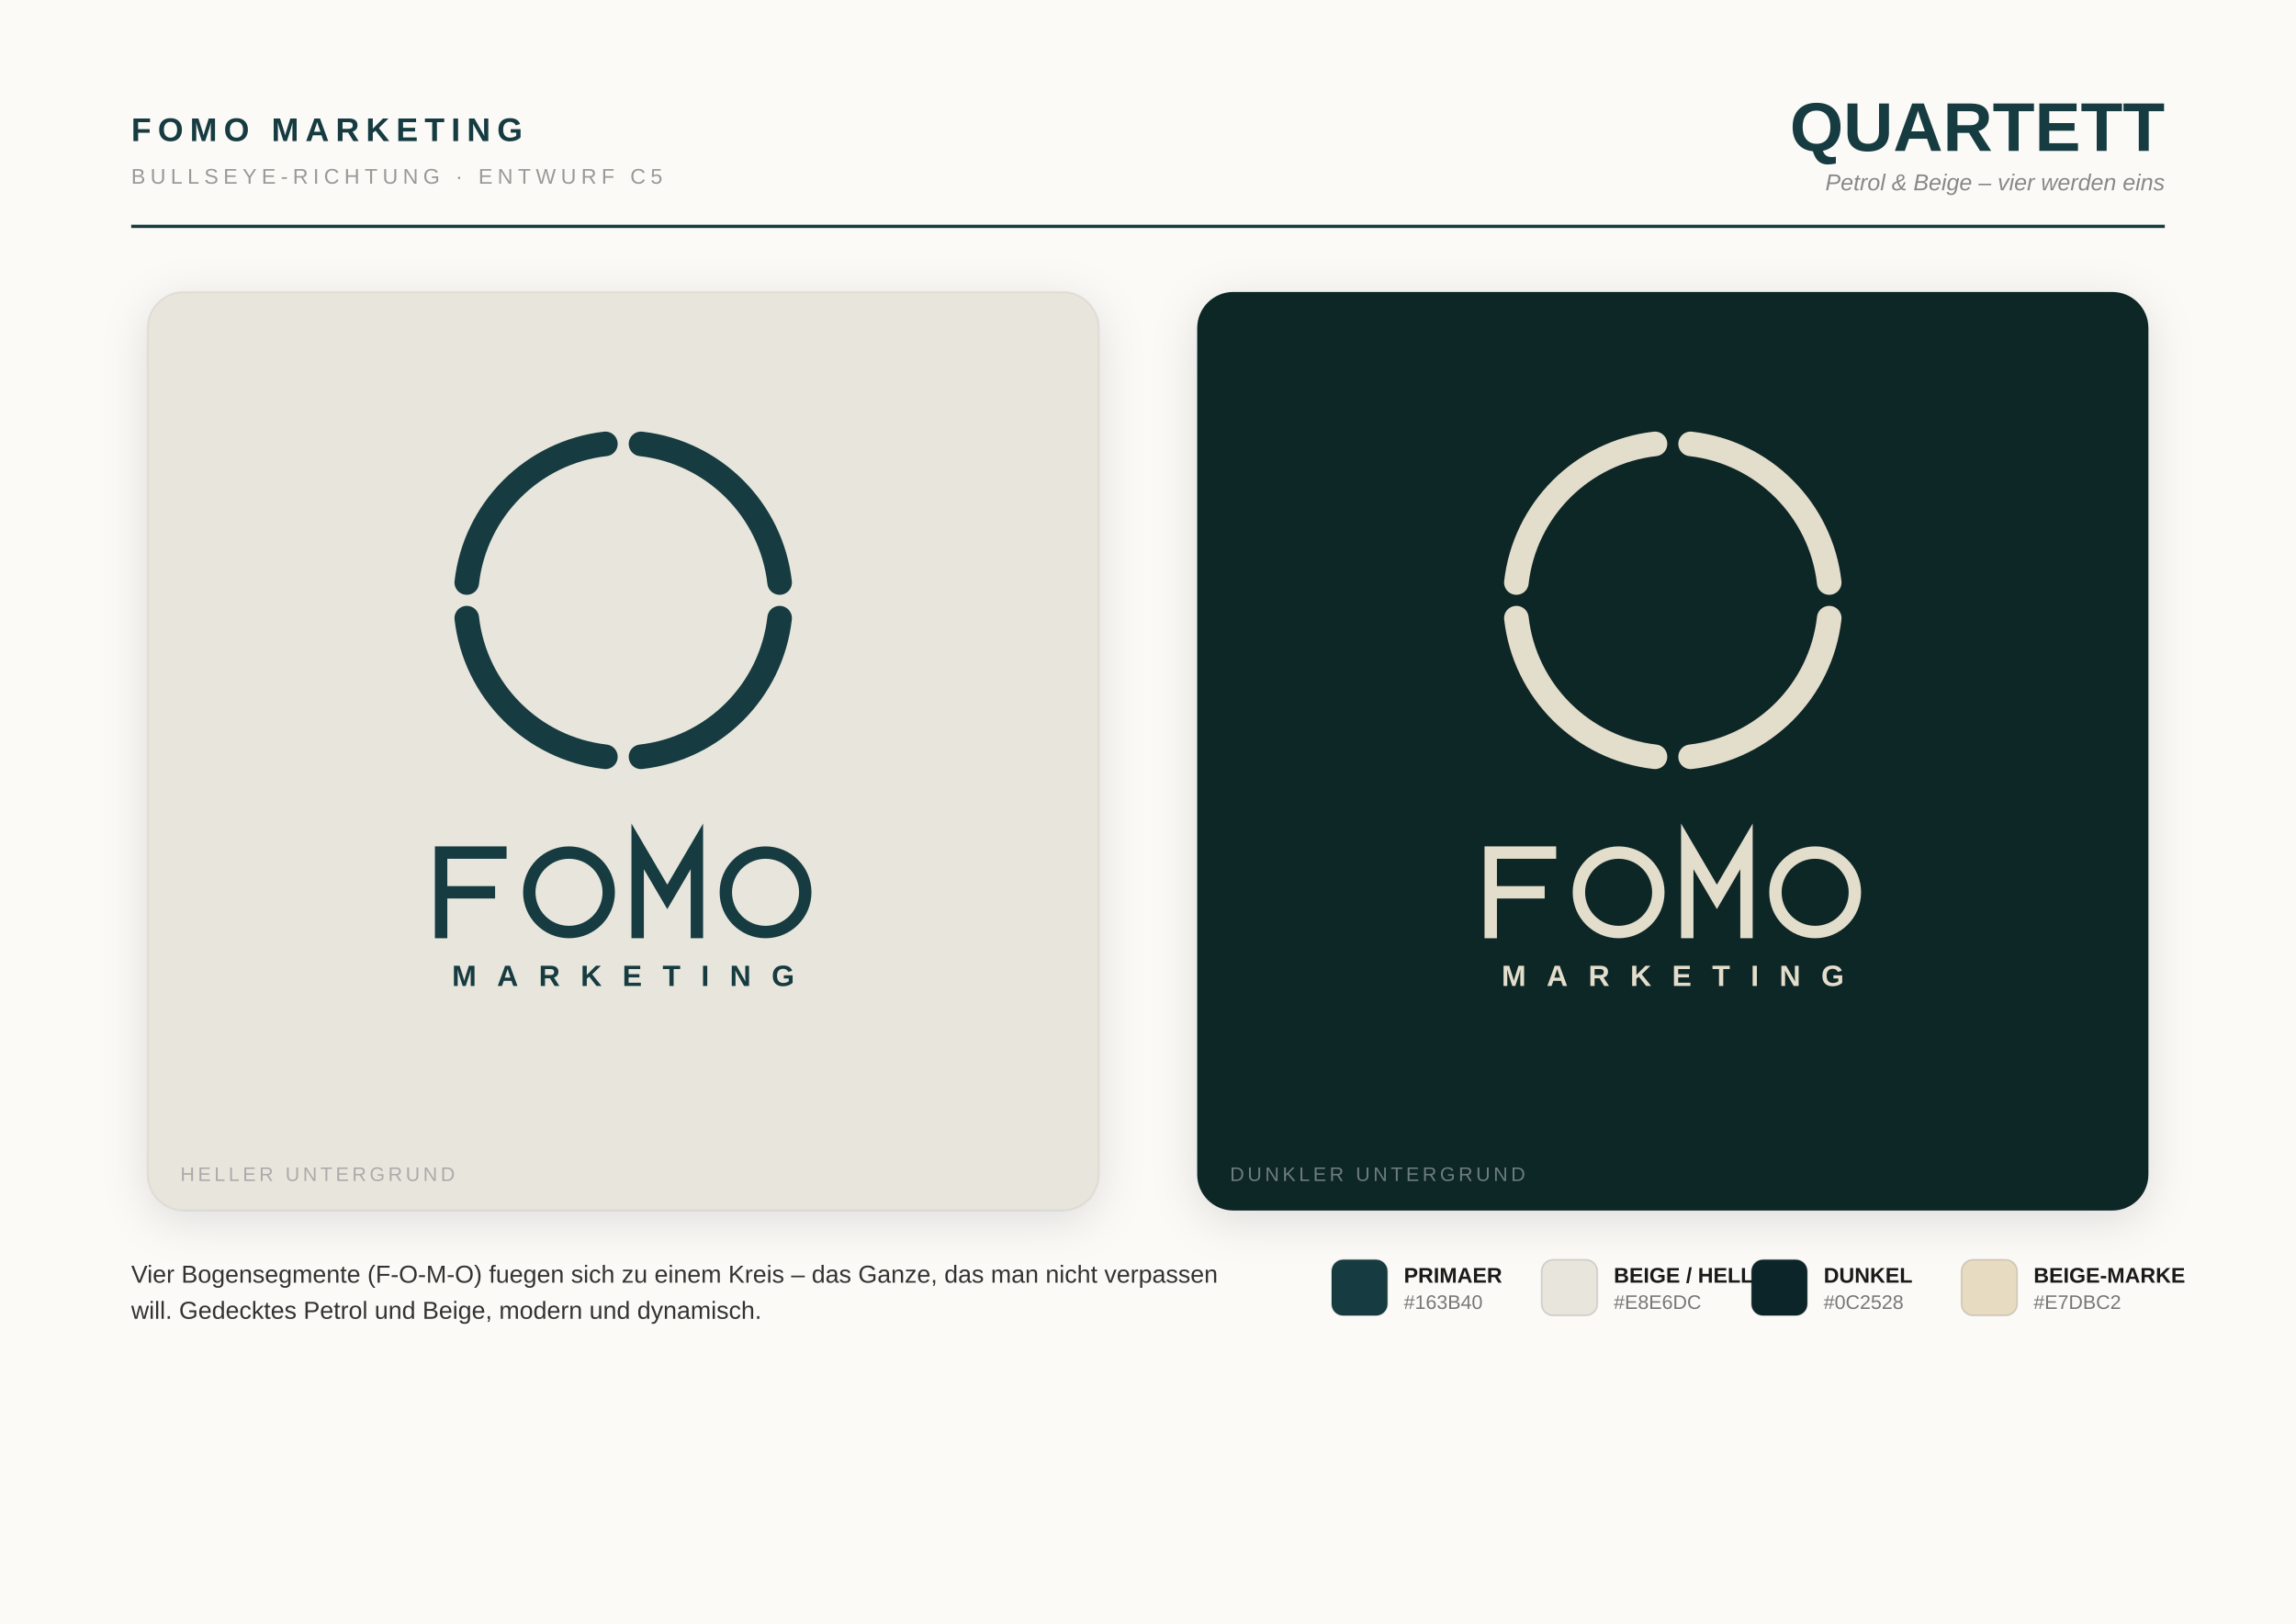
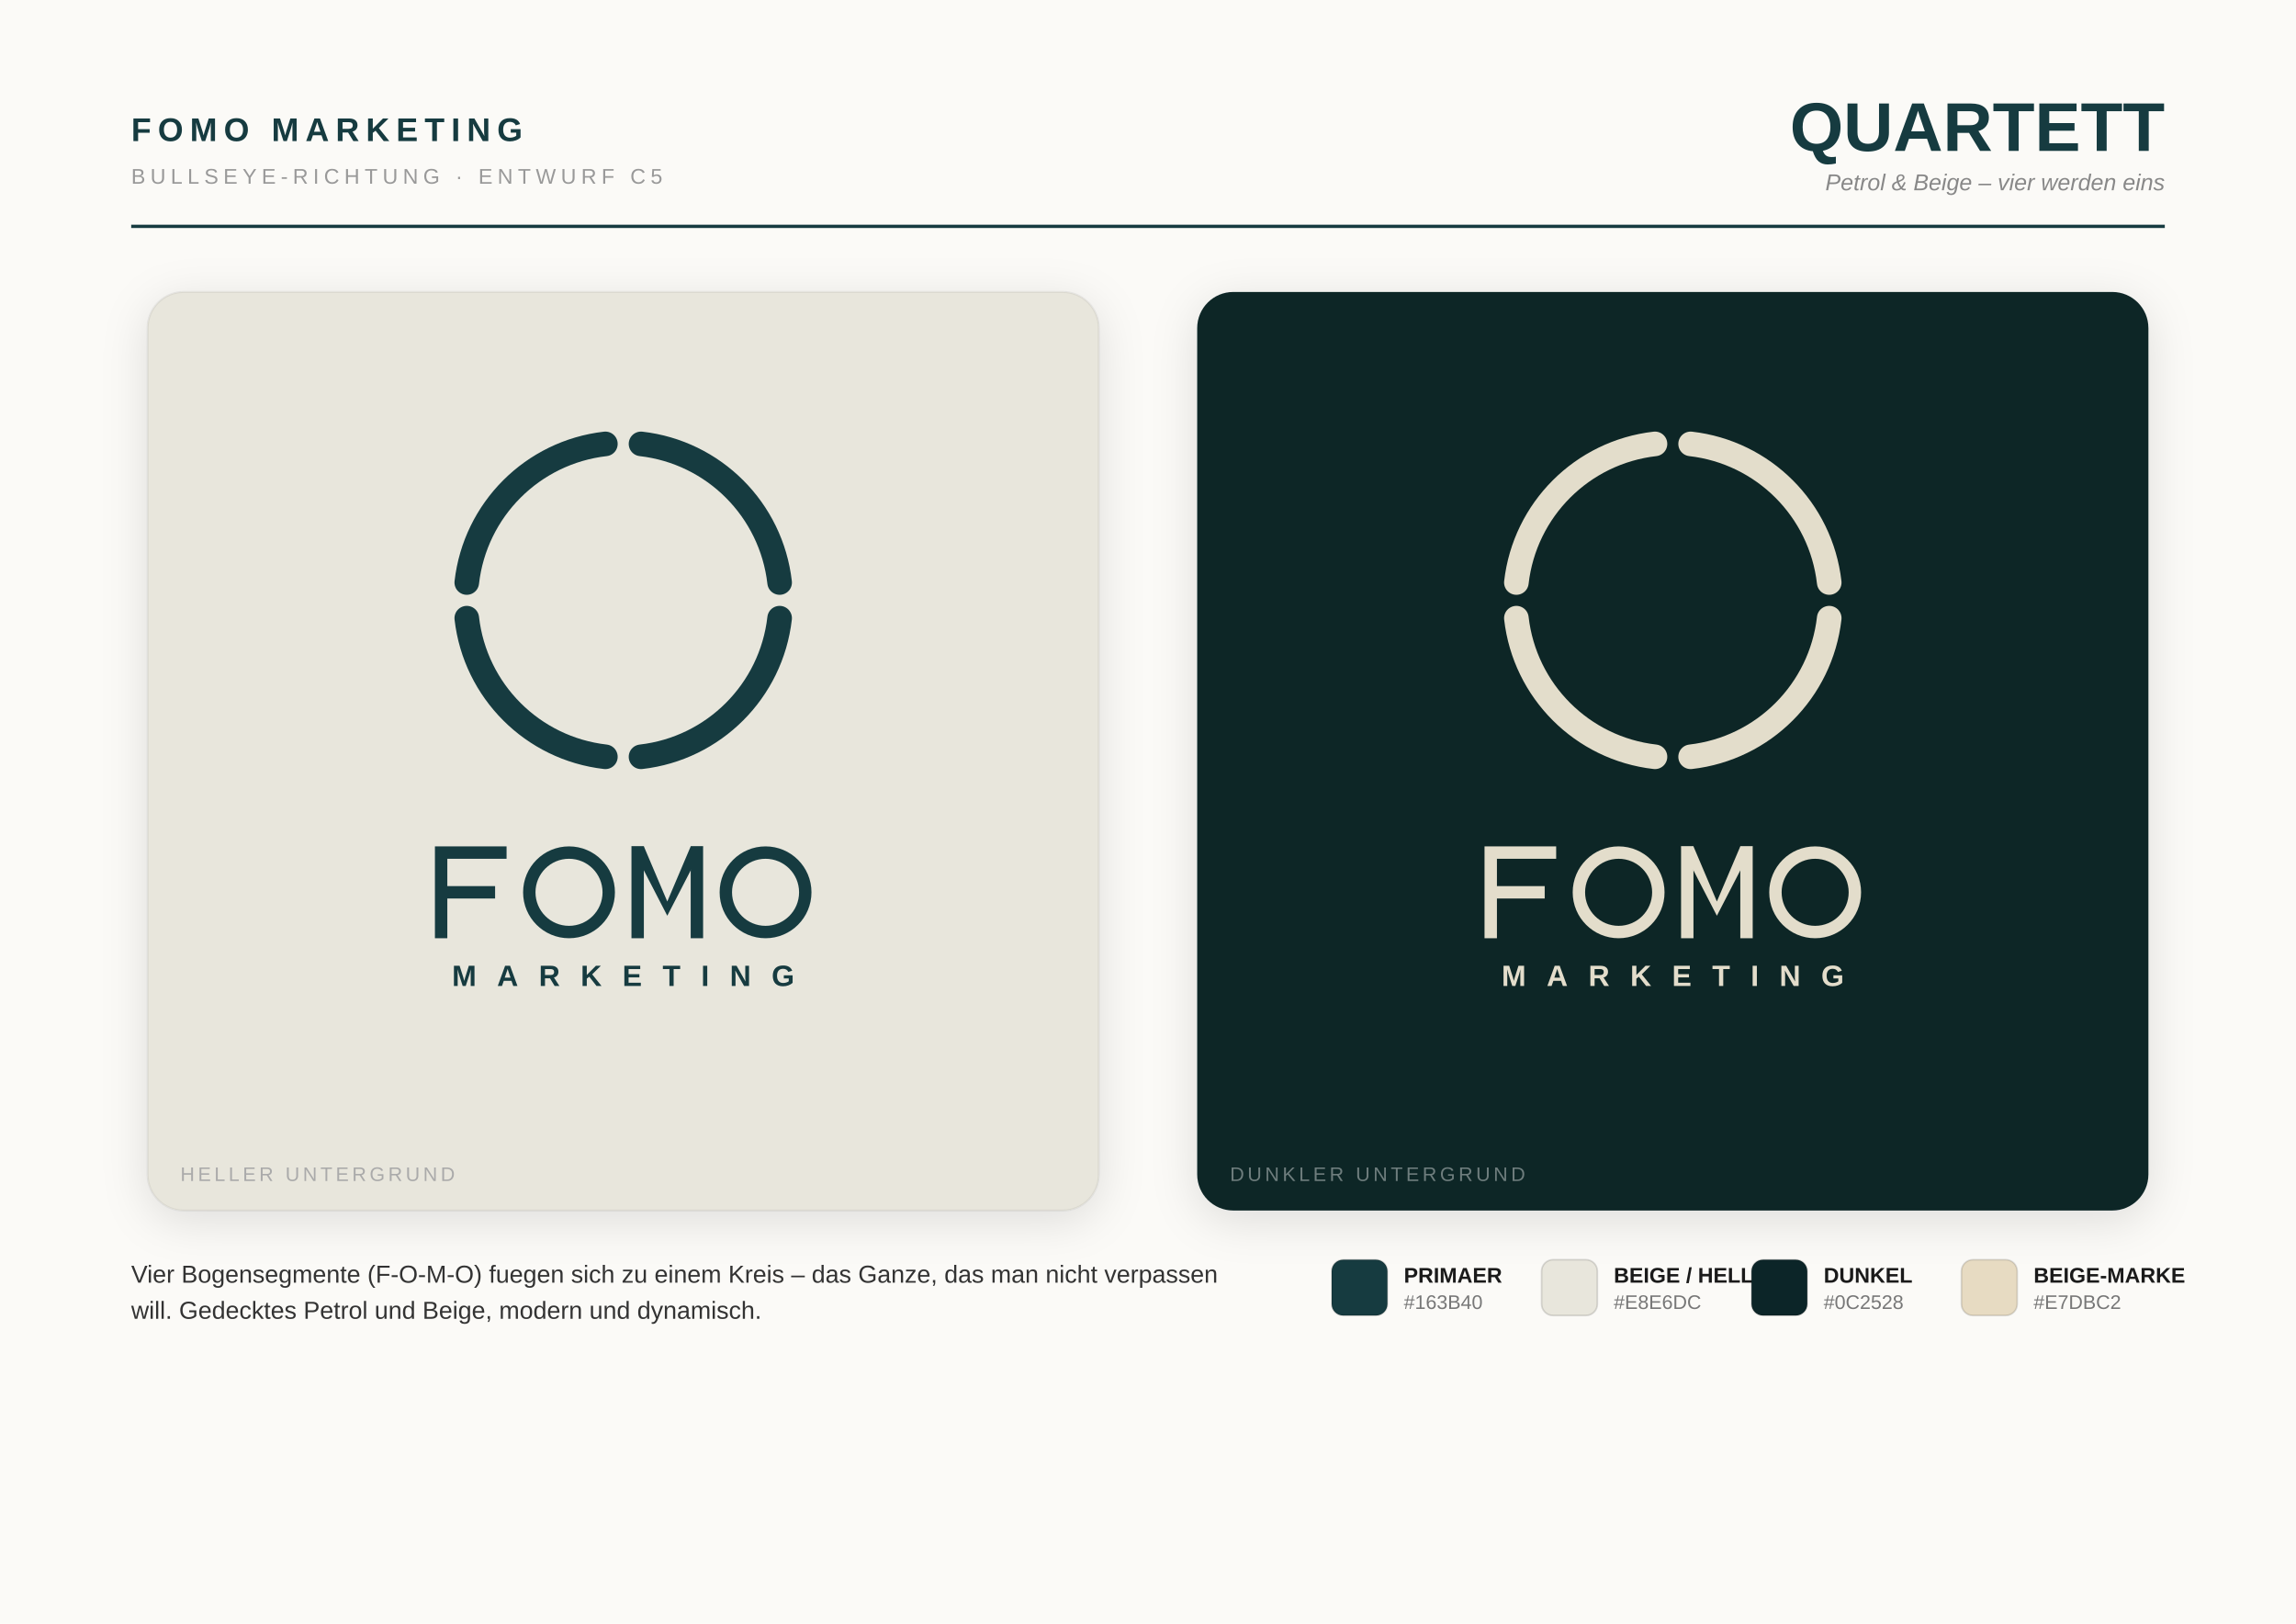
<svg xmlns="http://www.w3.org/2000/svg" width="1400" height="990" viewBox="0 0 1400 990">
  <defs>
    <filter id="soft" x="-20%" y="-20%" width="140%" height="140%">
      <feDropShadow dx="0" dy="6" stdDeviation="14" flood-color="#000" flood-opacity="0.12" />
    </filter>
  </defs>
  <rect width="1400" height="990" fill="#FBFAF7" />
  <text x="80" y="86" font-family="Liberation Sans, Arial, DejaVu Sans, sans-serif" font-size="20" font-weight="800" letter-spacing="4" fill="#163B40">FOMO MARKETING</text>
  <text x="80" y="112" font-family="Liberation Sans, Arial, DejaVu Sans, sans-serif" font-size="13" letter-spacing="3" fill="#999">BULLSEYE-RICHTUNG · ENTWURF C5</text>
  <text x="1320" y="92" font-family="Liberation Sans, Arial, DejaVu Sans, sans-serif" font-size="42" font-weight="800" text-anchor="end" fill="#163B40">QUARTETT</text>
  <text x="1320" y="116" font-family="Liberation Sans, Arial, DejaVu Sans, sans-serif" font-size="14" font-style="italic" text-anchor="end" fill="#888">Petrol &amp; Beige – vier werden eins</text>
  <line x1="80" y1="138" x2="1320" y2="138" stroke="#163B40" stroke-width="2" />
  <rect x="90" y="178" width="580" height="560" rx="22" fill="#E8E6DC" stroke="#0000000f" stroke-width="1.2" filter="url(#soft)" />
  <rect x="730" y="178" width="580" height="560" rx="22" fill="#0C2528" filter="url(#soft)" />
  <g transform="translate(380.0 366.0) scale(1.0) translate(-380.0 -458.0)">
    <path d="M 390.87 362.62 A 96.00 96.00 0 0 1 475.38 447.13" fill="none" stroke="#163B40" stroke-width="15.00" stroke-linecap="round" />
    <path d="M 475.38 468.87 A 96.00 96.00 0 0 1 390.87 553.38" fill="none" stroke="#163B40" stroke-width="15.00" stroke-linecap="round" />
    <path d="M 369.13 553.38 A 96.00 96.00 0 0 1 284.62 468.87" fill="none" stroke="#163B40" stroke-width="15.00" stroke-linecap="round" />
    <path d="M 284.62 447.13 A 96.00 96.00 0 0 1 369.13 362.62" fill="none" stroke="#163B40" stroke-width="15.00" stroke-linecap="round" />
  </g>
  <path fill="none" stroke="#163B40" stroke-width="7.56" stroke-linecap="butt" stroke-linejoin="miter" stroke-miterlimit="8" d="M 268.98 516.00 L 268.98 572.00 M 268.98 519.78 L 308.88 519.78 M 268.98 544.00 L 301.89 544.00" />
  <circle cx="346.96" cy="544.00" r="24.22" fill="none" stroke="#163B40" stroke-width="7.56" stroke-linecap="butt" stroke-linejoin="miter" stroke-miterlimit="8" />
-   <path fill="none" stroke="#163B40" stroke-width="7.56" stroke-linecap="butt" stroke-linejoin="miter" stroke-miterlimit="8" d="M 388.82 572.00 L 388.82 516.00 L 406.88 546.80 L 424.94 516.00 L 424.94 572.00" />
+   <rect x="385.04" y="516.00" width="7.56" height="56.00" fill="#163B40" />
+   <rect x="421.16" y="516.00" width="7.56" height="56.00" fill="#163B40" />
+   <path fill="#163B40" d="M 385.04 516.00 L 392.60 516.00 L 406.88 549.60 L 421.16 516.00 L 428.72 516.00 L 406.88 558.29 Z" />
  <circle cx="466.80" cy="544.00" r="24.22" fill="none" stroke="#163B40" stroke-width="7.56" stroke-linecap="butt" stroke-linejoin="miter" stroke-miterlimit="8" />
  <text x="380.00" y="601.12" font-family="Liberation Sans, Arial, DejaVu Sans, sans-serif" font-size="17.92" font-weight="600" letter-spacing="12.54" text-anchor="middle" fill="#163B40">MARKETING</text>
  <g transform="translate(1020.0 366.0) scale(1.0) translate(-1020.0 -458.0)">
    <path d="M 1030.87 362.62 A 96.00 96.00 0 0 1 1115.38 447.13" fill="none" stroke="#E3DDCB" stroke-width="15.00" stroke-linecap="round" />
    <path d="M 1115.38 468.87 A 96.00 96.00 0 0 1 1030.87 553.38" fill="none" stroke="#E3DDCB" stroke-width="15.00" stroke-linecap="round" />
    <path d="M 1009.13 553.38 A 96.00 96.00 0 0 1 924.62 468.87" fill="none" stroke="#E3DDCB" stroke-width="15.00" stroke-linecap="round" />
    <path d="M 924.62 447.13 A 96.00 96.00 0 0 1 1009.13 362.62" fill="none" stroke="#E3DDCB" stroke-width="15.00" stroke-linecap="round" />
  </g>
  <path fill="none" stroke="#E3DDCB" stroke-width="7.56" stroke-linecap="butt" stroke-linejoin="miter" stroke-miterlimit="8" d="M 908.98 516.00 L 908.98 572.00 M 908.98 519.78 L 948.88 519.78 M 908.98 544.00 L 941.89 544.00" />
  <circle cx="986.96" cy="544.00" r="24.22" fill="none" stroke="#E3DDCB" stroke-width="7.56" stroke-linecap="butt" stroke-linejoin="miter" stroke-miterlimit="8" />
-   <path fill="none" stroke="#E3DDCB" stroke-width="7.56" stroke-linecap="butt" stroke-linejoin="miter" stroke-miterlimit="8" d="M 1028.82 572.00 L 1028.82 516.00 L 1046.88 546.80 L 1064.94 516.00 L 1064.94 572.00" />
+   <rect x="1025.04" y="516.00" width="7.56" height="56.00" fill="#E3DDCB" />
+   <rect x="1061.16" y="516.00" width="7.56" height="56.00" fill="#E3DDCB" />
+   <path fill="#E3DDCB" d="M 1025.04 516.00 L 1032.60 516.00 L 1046.88 549.60 L 1061.16 516.00 L 1068.72 516.00 L 1046.88 558.29 Z" />
  <circle cx="1106.80" cy="544.00" r="24.22" fill="none" stroke="#E3DDCB" stroke-width="7.56" stroke-linecap="butt" stroke-linejoin="miter" stroke-miterlimit="8" />
  <text x="1020.00" y="601.12" font-family="Liberation Sans, Arial, DejaVu Sans, sans-serif" font-size="17.92" font-weight="600" letter-spacing="12.54" text-anchor="middle" fill="#E3DDCB">MARKETING</text>
  <text x="110" y="720" font-family="Liberation Sans, Arial, DejaVu Sans, sans-serif" font-size="12" letter-spacing="2" fill="#aaa">HELLER UNTERGRUND</text>
  <text x="750" y="720" font-family="Liberation Sans, Arial, DejaVu Sans, sans-serif" font-size="12" letter-spacing="2" fill="#ffffff66">DUNKLER UNTERGRUND</text>
  <text x="80" y="782" font-family="Liberation Sans, Arial, DejaVu Sans, sans-serif" font-size="15" fill="#333">Vier Bogensegmente (F-O-M-O) fuegen sich zu einem Kreis – das Ganze, das man nicht verpassen</text>
  <text x="80" y="804" font-family="Liberation Sans, Arial, DejaVu Sans, sans-serif" font-size="15" fill="#333">will. Gedecktes Petrol und Beige, modern und dynamisch.</text>
  <rect x="812" y="768" width="34" height="34" rx="7" fill="#163B40" stroke="#00000022" stroke-width="1" />
  <text x="856" y="782" font-family="Liberation Sans, Arial, DejaVu Sans, sans-serif" font-size="13" font-weight="700" fill="#1a1a1a">PRIMAER</text>
  <text x="856" y="798" font-family="Liberation Sans, Arial, DejaVu Sans, sans-serif" font-size="12" fill="#777">#163B40</text>
  <rect x="940" y="768" width="34" height="34" rx="7" fill="#E8E6DC" stroke="#00000022" stroke-width="1" />
  <text x="984" y="782" font-family="Liberation Sans, Arial, DejaVu Sans, sans-serif" font-size="13" font-weight="700" fill="#1a1a1a">BEIGE / HELL</text>
  <text x="984" y="798" font-family="Liberation Sans, Arial, DejaVu Sans, sans-serif" font-size="12" fill="#777">#E8E6DC</text>
  <rect x="1068" y="768" width="34" height="34" rx="7" fill="#0C2528" stroke="#00000022" stroke-width="1" />
  <text x="1112" y="782" font-family="Liberation Sans, Arial, DejaVu Sans, sans-serif" font-size="13" font-weight="700" fill="#1a1a1a">DUNKEL</text>
  <text x="1112" y="798" font-family="Liberation Sans, Arial, DejaVu Sans, sans-serif" font-size="12" fill="#777">#0C2528</text>
  <rect x="1196" y="768" width="34" height="34" rx="7" fill="#E7DBC2" stroke="#00000022" stroke-width="1" />
  <text x="1240" y="782" font-family="Liberation Sans, Arial, DejaVu Sans, sans-serif" font-size="13" font-weight="700" fill="#1a1a1a">BEIGE-MARKE</text>
  <text x="1240" y="798" font-family="Liberation Sans, Arial, DejaVu Sans, sans-serif" font-size="12" fill="#777">#E7DBC2</text>
</svg>
